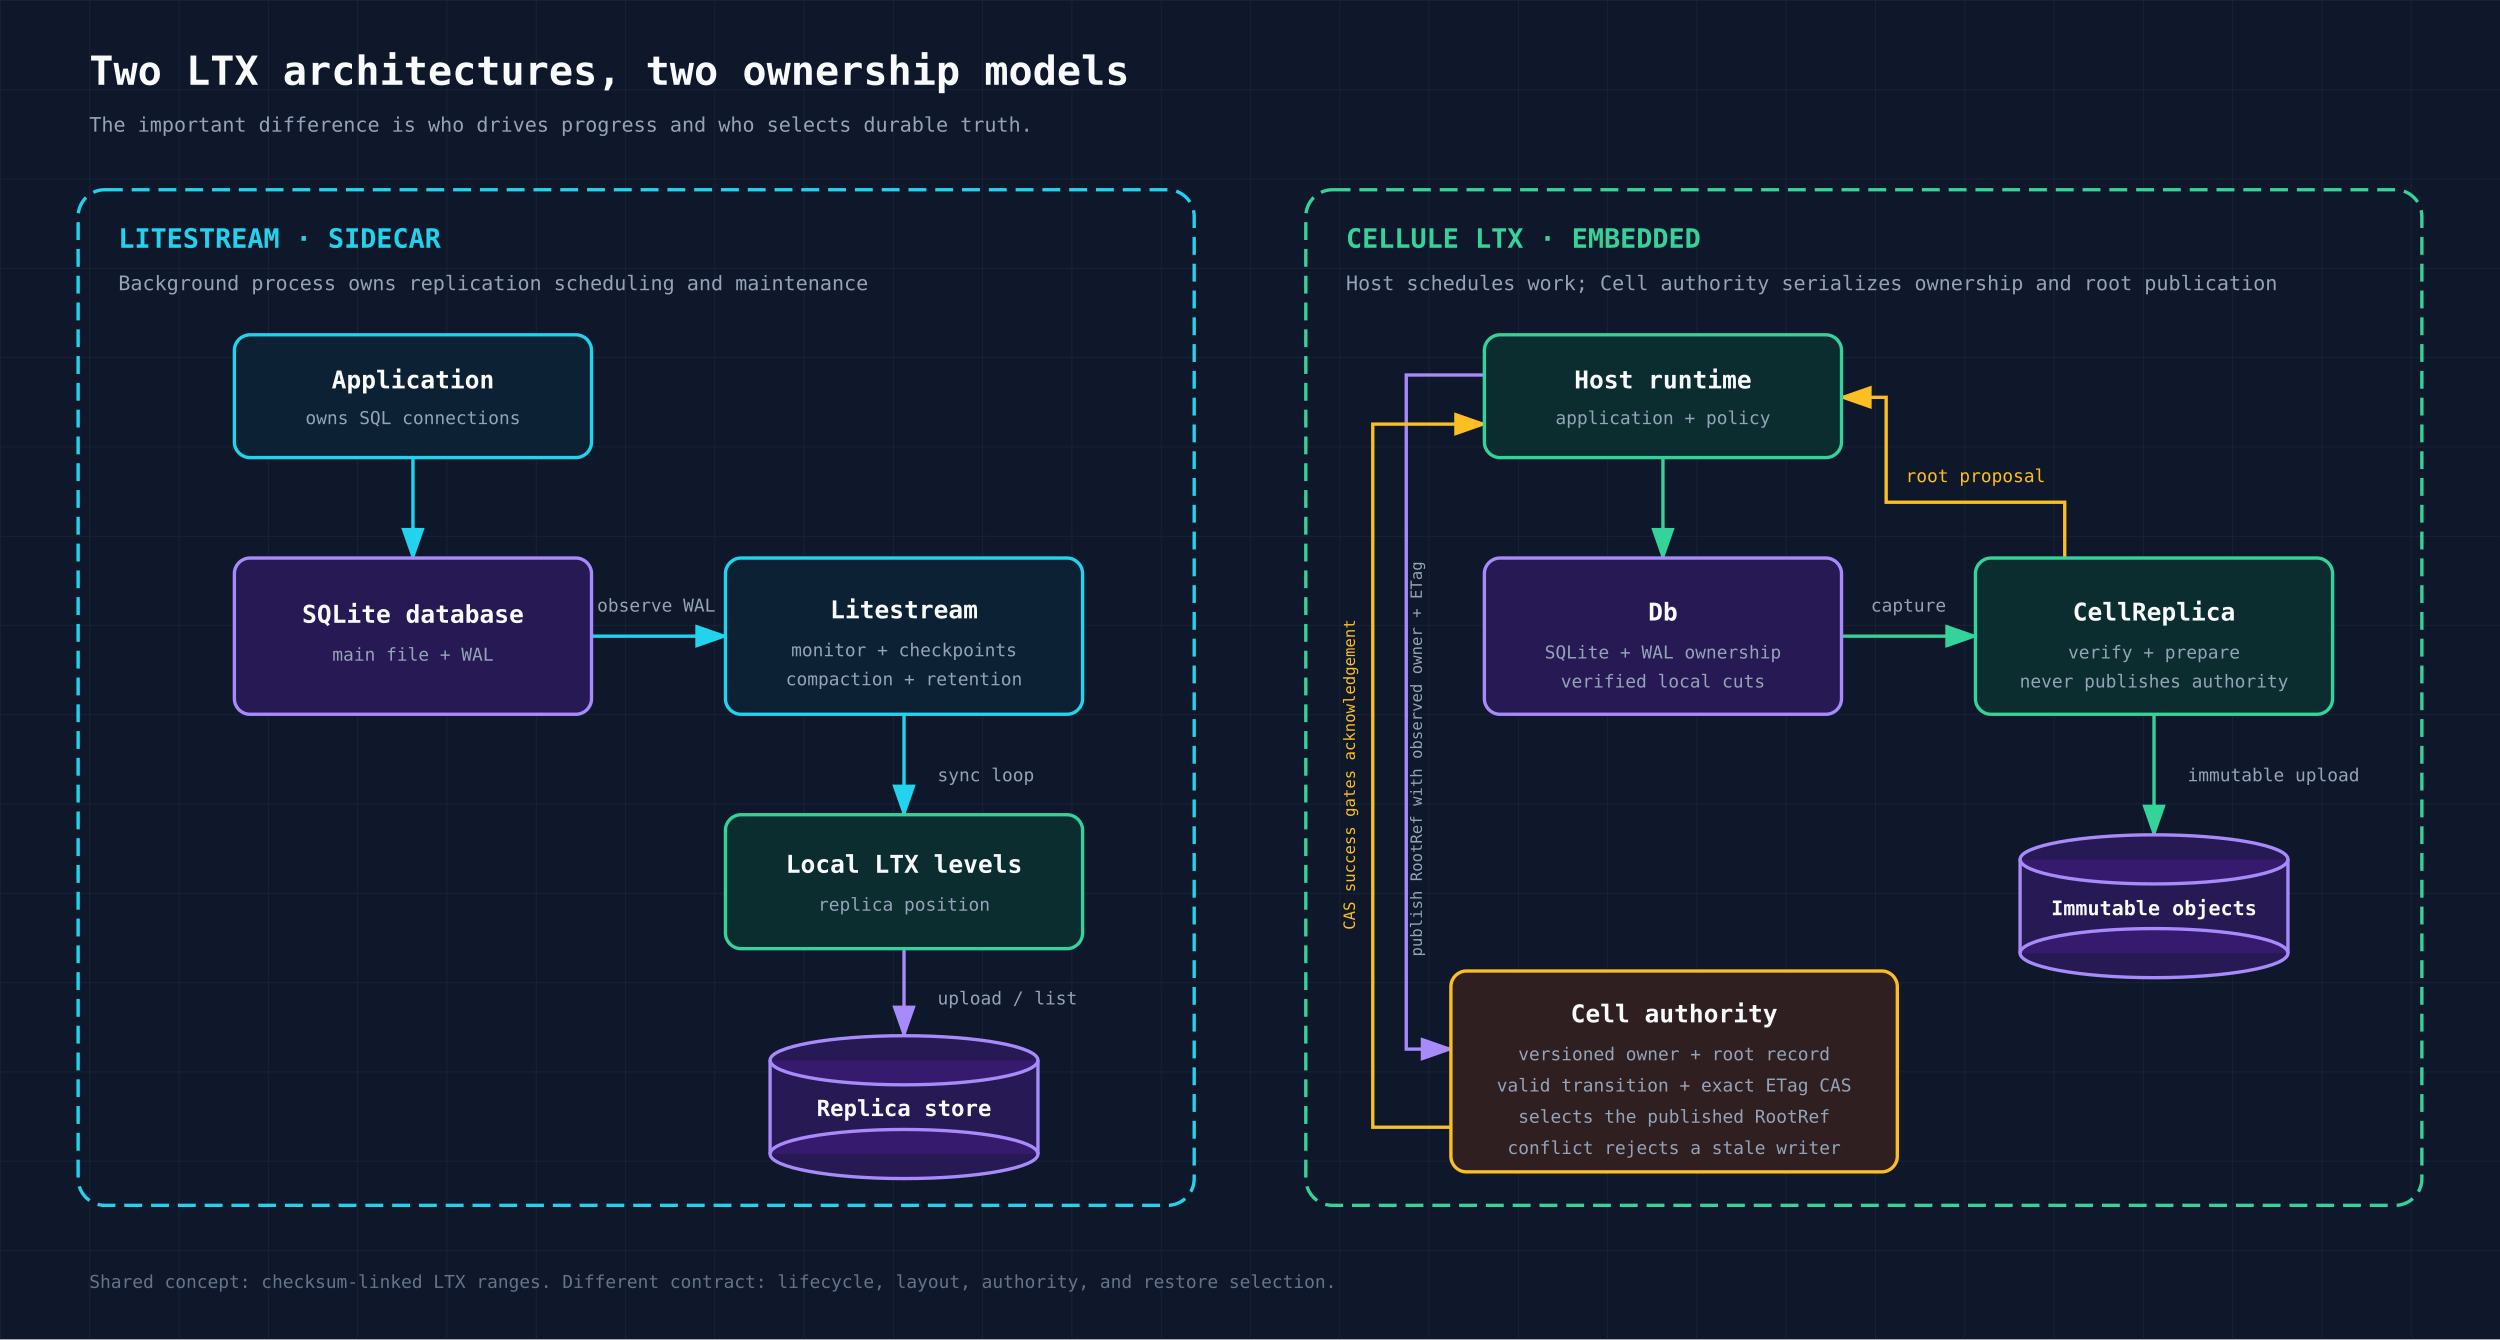
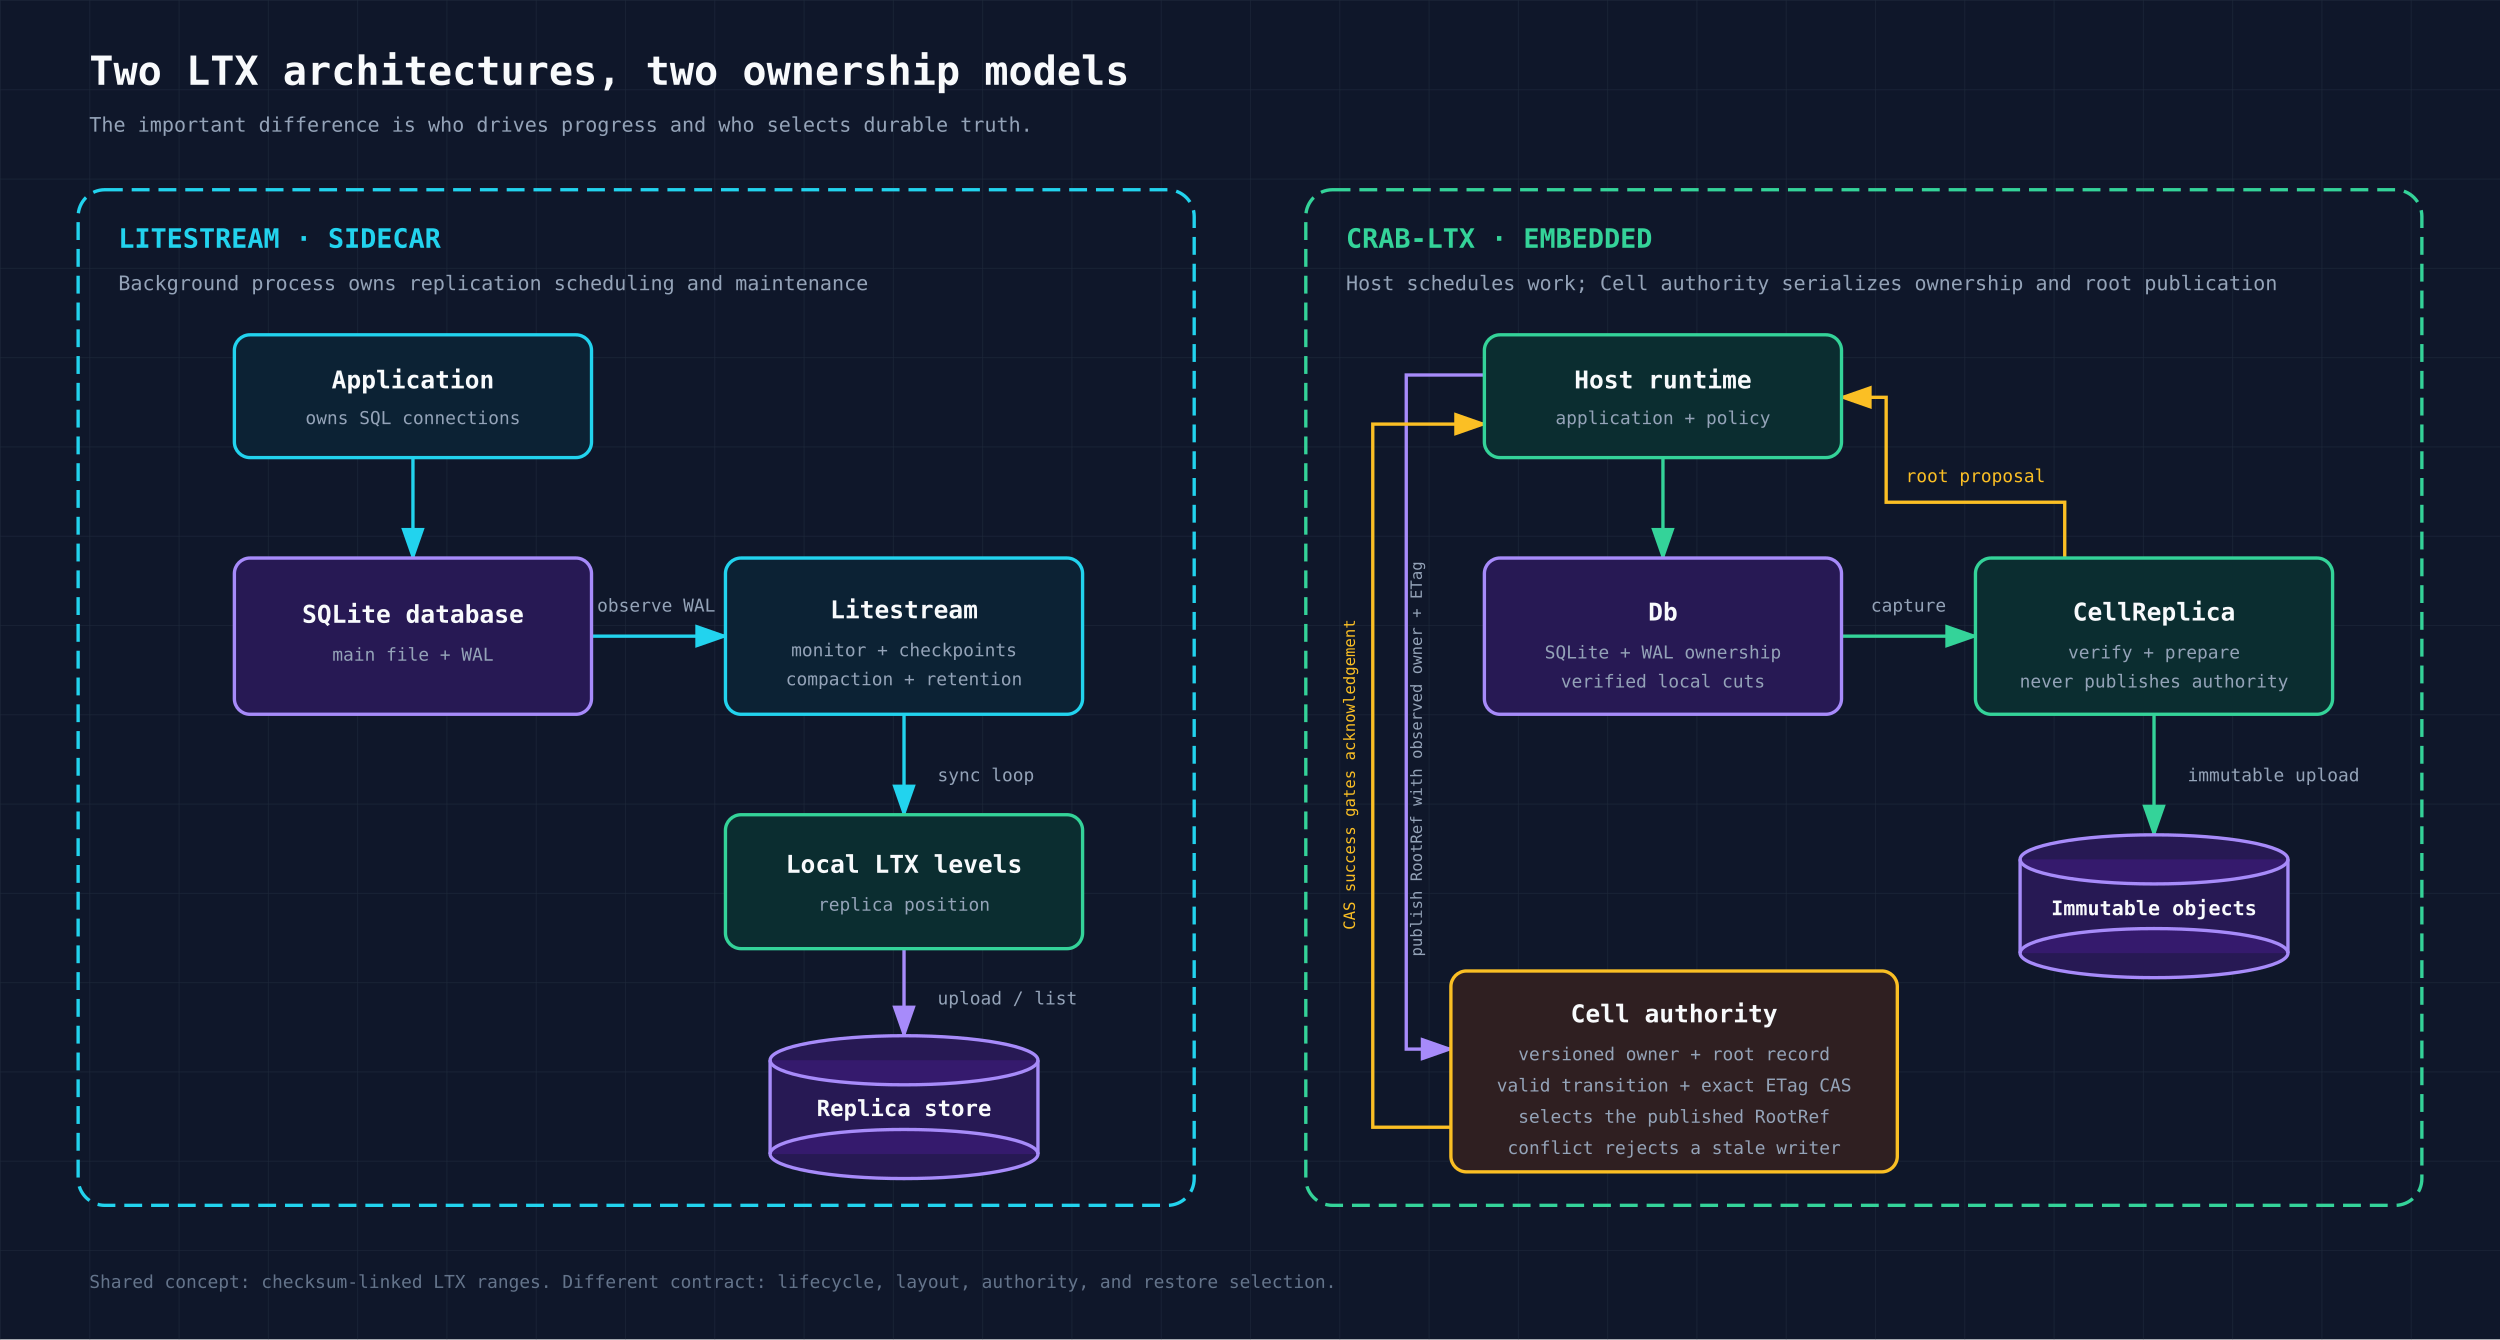
<svg xmlns="http://www.w3.org/2000/svg" viewBox="0 0 1120 600" role="img" aria-labelledby="title description">
  <style>text { font-family: 'SF Mono', 'Cascadia Code', 'DejaVu Sans Mono', monospace; }</style>
  <defs>
    <pattern id="grid" width="40" height="40" patternUnits="userSpaceOnUse">
      <path d="M 40 0 L 0 0 0 40" fill="none" stroke="#1e293b" stroke-width="0.5" />
    </pattern>
    <marker id="arrow-cyan" markerWidth="10" markerHeight="7" refX="9" refY="3.5" orient="auto">
      <polygon points="0 0, 10 3.5, 0 7" fill="#22d3ee" />
    </marker>
    <marker id="arrow-emerald" markerWidth="10" markerHeight="7" refX="9" refY="3.5" orient="auto">
      <polygon points="0 0, 10 3.5, 0 7" fill="#34d399" />
    </marker>
    <marker id="arrow-violet" markerWidth="10" markerHeight="7" refX="9" refY="3.5" orient="auto">
      <polygon points="0 0, 10 3.5, 0 7" fill="#a78bfa" />
    </marker>
    <marker id="arrow-amber" markerWidth="10" markerHeight="7" refX="9" refY="3.5" orient="auto">
      <polygon points="0 0, 10 3.5, 0 7" fill="#fbbf24" />
    </marker>
  </defs>
  <rect width="1120" height="600" fill="#0f172a" />
  <rect width="1120" height="600" fill="url(#grid)" />
  <text x="40" y="38" fill="#f8fafc" font-size="18" font-weight="700">Two LTX architectures, two ownership models</text>
  <text x="40" y="59" fill="#94a3b8" font-size="9">The important difference is who drives progress and who selects durable truth.</text>
  <rect x="35" y="85" width="500" height="455" rx="12" fill="none" stroke="#22d3ee" stroke-width="1.5" stroke-dasharray="8,4" />
  <text x="53" y="111" fill="#22d3ee" font-size="12" font-weight="700">LITESTREAM · SIDECAR</text>
  <text x="53" y="130" fill="#94a3b8" font-size="9">Background process owns replication scheduling and maintenance</text>
  <path d="M 185 205 L 185 250" fill="none" stroke="#22d3ee" stroke-width="1.5" marker-end="url(#arrow-cyan)" />
  <path d="M 265 285 L 325 285" fill="none" stroke="#22d3ee" stroke-width="1.5" marker-end="url(#arrow-cyan)" />
  <path d="M 405 320 L 405 365" fill="none" stroke="#22d3ee" stroke-width="1.5" marker-end="url(#arrow-cyan)" />
  <path d="M 405 425 L 405 464" fill="none" stroke="#a78bfa" stroke-width="1.5" marker-end="url(#arrow-violet)" />
  <text x="294" y="274" fill="#94a3b8" font-size="8" text-anchor="middle">observe WAL</text>
  <text x="420" y="350" fill="#94a3b8" font-size="8">sync loop</text>
  <text x="420" y="450" fill="#94a3b8" font-size="8">upload / list</text>
  <rect x="105" y="150" width="160" height="55" rx="7" fill="#0f172a" />
  <rect x="105" y="150" width="160" height="55" rx="7" fill="rgba(8,51,68,0.4)" stroke="#22d3ee" stroke-width="1.5" />
  <text x="185" y="174" fill="#f8fafc" font-size="11" font-weight="600" text-anchor="middle">Application</text>
  <text x="185" y="190" fill="#94a3b8" font-size="8" text-anchor="middle">owns SQL connections</text>
  <rect x="105" y="250" width="160" height="70" rx="7" fill="#0f172a" />
  <rect x="105" y="250" width="160" height="70" rx="7" fill="rgba(76,29,149,0.4)" stroke="#a78bfa" stroke-width="1.5" />
  <text x="185" y="279" fill="#f8fafc" font-size="11" font-weight="600" text-anchor="middle">SQLite database</text>
  <text x="185" y="296" fill="#94a3b8" font-size="8" text-anchor="middle">main file + WAL</text>
  <rect x="325" y="250" width="160" height="70" rx="7" fill="#0f172a" />
  <rect x="325" y="250" width="160" height="70" rx="7" fill="rgba(8,51,68,0.4)" stroke="#22d3ee" stroke-width="1.5" />
  <text x="405" y="277" fill="#f8fafc" font-size="11" font-weight="600" text-anchor="middle">Litestream</text>
  <text x="405" y="294" fill="#94a3b8" font-size="8" text-anchor="middle">monitor + checkpoints</text>
  <text x="405" y="307" fill="#94a3b8" font-size="8" text-anchor="middle">compaction + retention</text>
  <rect x="325" y="365" width="160" height="60" rx="7" fill="#0f172a" />
  <rect x="325" y="365" width="160" height="60" rx="7" fill="rgba(6,78,59,0.4)" stroke="#34d399" stroke-width="1.5" />
  <text x="405" y="391" fill="#f8fafc" font-size="11" font-weight="600" text-anchor="middle">Local LTX levels</text>
  <text x="405" y="408" fill="#94a3b8" font-size="8" text-anchor="middle">replica position</text>
  <g transform="translate(345,465)">
    <rect x="0" y="10" width="120" height="42" rx="2" fill="#0f172a" />
    <ellipse cx="60" cy="10" rx="60" ry="11" fill="#0f172a" />
    <ellipse cx="60" cy="52" rx="60" ry="11" fill="#0f172a" />
    <rect x="0" y="10" width="120" height="42" fill="rgba(76,29,149,0.4)" />
    <ellipse cx="60" cy="10" rx="60" ry="11" fill="rgba(76,29,149,0.4)" stroke="#a78bfa" stroke-width="1.5" />
    <ellipse cx="60" cy="52" rx="60" ry="11" fill="rgba(76,29,149,0.4)" stroke="#a78bfa" stroke-width="1.5" />
    <line x1="0" y1="10" x2="0" y2="52" stroke="#a78bfa" stroke-width="1.5" />
    <line x1="120" y1="10" x2="120" y2="52" stroke="#a78bfa" stroke-width="1.5" />
    <text x="60" y="35" fill="#f8fafc" font-size="10" font-weight="600" text-anchor="middle">Replica store</text>
  </g>
  <rect x="585" y="85" width="500" height="455" rx="12" fill="none" stroke="#34d399" stroke-width="1.5" stroke-dasharray="8,4" />
-   <text x="603" y="111" fill="#34d399" font-size="12" font-weight="700">CELLULE LTX · EMBEDDED</text>
+   <text x="603" y="111" fill="#34d399" font-size="12" font-weight="700">CRAB-LTX · EMBEDDED</text>
  <text x="603" y="130" fill="#94a3b8" font-size="9">Host schedules work; Cell authority serializes ownership and root publication</text>
  <path d="M 745 205 L 745 250" fill="none" stroke="#34d399" stroke-width="1.5" marker-end="url(#arrow-emerald)" />
  <path d="M 825 285 L 885 285" fill="none" stroke="#34d399" stroke-width="1.5" marker-end="url(#arrow-emerald)" />
  <path d="M 965 320 L 965 374" fill="none" stroke="#34d399" stroke-width="1.5" marker-end="url(#arrow-emerald)" />
  <path d="M 925 250 L 925 225 L 845 225 L 845 178 L 825 178" fill="none" stroke="#fbbf24" stroke-width="1.5" marker-end="url(#arrow-amber)" />
  <path d="M 665 168 L 630 168 L 630 470 L 650 470" fill="none" stroke="#a78bfa" stroke-width="1.5" marker-end="url(#arrow-violet)" />
  <path d="M 650 505 L 615 505 L 615 190 L 665 190" fill="none" stroke="#fbbf24" stroke-width="1.5" marker-end="url(#arrow-amber)" />
  <text x="855" y="274" fill="#94a3b8" font-size="8" text-anchor="middle">capture</text>
  <text x="980" y="350" fill="#94a3b8" font-size="8">immutable upload</text>
  <text x="885" y="216" fill="#fbbf24" font-size="8" text-anchor="middle">root proposal</text>
  <text x="637" y="340" fill="#94a3b8" font-size="7" text-anchor="middle" transform="rotate(-90 637 340)">publish RootRef with observed owner + ETag</text>
  <text x="607" y="347" fill="#fbbf24" font-size="7" text-anchor="middle" transform="rotate(-90 607 347)">CAS success gates acknowledgement</text>
  <rect x="665" y="150" width="160" height="55" rx="7" fill="#0f172a" />
  <rect x="665" y="150" width="160" height="55" rx="7" fill="rgba(6,78,59,0.4)" stroke="#34d399" stroke-width="1.5" />
  <text x="745" y="174" fill="#f8fafc" font-size="11" font-weight="600" text-anchor="middle">Host runtime</text>
  <text x="745" y="190" fill="#94a3b8" font-size="8" text-anchor="middle">application + policy</text>
  <rect x="665" y="250" width="160" height="70" rx="7" fill="#0f172a" />
  <rect x="665" y="250" width="160" height="70" rx="7" fill="rgba(76,29,149,0.4)" stroke="#a78bfa" stroke-width="1.5" />
  <text x="745" y="278" fill="#f8fafc" font-size="11" font-weight="600" text-anchor="middle">Db</text>
  <text x="745" y="295" fill="#94a3b8" font-size="8" text-anchor="middle">SQLite + WAL ownership</text>
  <text x="745" y="308" fill="#94a3b8" font-size="8" text-anchor="middle">verified local cuts</text>
  <rect x="885" y="250" width="160" height="70" rx="7" fill="#0f172a" />
  <rect x="885" y="250" width="160" height="70" rx="7" fill="rgba(6,78,59,0.4)" stroke="#34d399" stroke-width="1.5" />
  <text x="965" y="278" fill="#f8fafc" font-size="11" font-weight="600" text-anchor="middle">CellReplica</text>
  <text x="965" y="295" fill="#94a3b8" font-size="8" text-anchor="middle">verify + prepare</text>
  <text x="965" y="308" fill="#94a3b8" font-size="8" text-anchor="middle">never publishes authority</text>
  <g transform="translate(905,375)">
    <rect x="0" y="10" width="120" height="42" rx="2" fill="#0f172a" />
    <ellipse cx="60" cy="10" rx="60" ry="11" fill="#0f172a" />
    <ellipse cx="60" cy="52" rx="60" ry="11" fill="#0f172a" />
    <rect x="0" y="10" width="120" height="42" fill="rgba(76,29,149,0.4)" />
    <ellipse cx="60" cy="10" rx="60" ry="11" fill="rgba(76,29,149,0.4)" stroke="#a78bfa" stroke-width="1.5" />
    <ellipse cx="60" cy="52" rx="60" ry="11" fill="rgba(76,29,149,0.4)" stroke="#a78bfa" stroke-width="1.5" />
    <line x1="0" y1="10" x2="0" y2="52" stroke="#a78bfa" stroke-width="1.5" />
    <line x1="120" y1="10" x2="120" y2="52" stroke="#a78bfa" stroke-width="1.5" />
    <text x="60" y="35" fill="#f8fafc" font-size="9" font-weight="600" text-anchor="middle">Immutable objects</text>
  </g>
  <rect x="650" y="435" width="200" height="90" rx="7" fill="#0f172a" />
  <rect x="650" y="435" width="200" height="90" rx="7" fill="rgba(120,53,15,0.3)" stroke="#fbbf24" stroke-width="1.5" />
  <text x="750" y="458" fill="#f8fafc" font-size="11" font-weight="600" text-anchor="middle">Cell authority</text>
  <text x="750" y="475" fill="#94a3b8" font-size="8" text-anchor="middle">versioned owner + root record</text>
  <text x="750" y="489" fill="#94a3b8" font-size="8" text-anchor="middle">valid transition + exact ETag CAS</text>
  <text x="750" y="503" fill="#94a3b8" font-size="8" text-anchor="middle">selects the published RootRef</text>
  <text x="750" y="517" fill="#94a3b8" font-size="8" text-anchor="middle">conflict rejects a stale writer</text>
  <text x="40" y="577" fill="#64748b" font-size="8">Shared concept: checksum-linked LTX ranges. Different contract: lifecycle, layout, authority, and restore selection.</text>
</svg>
